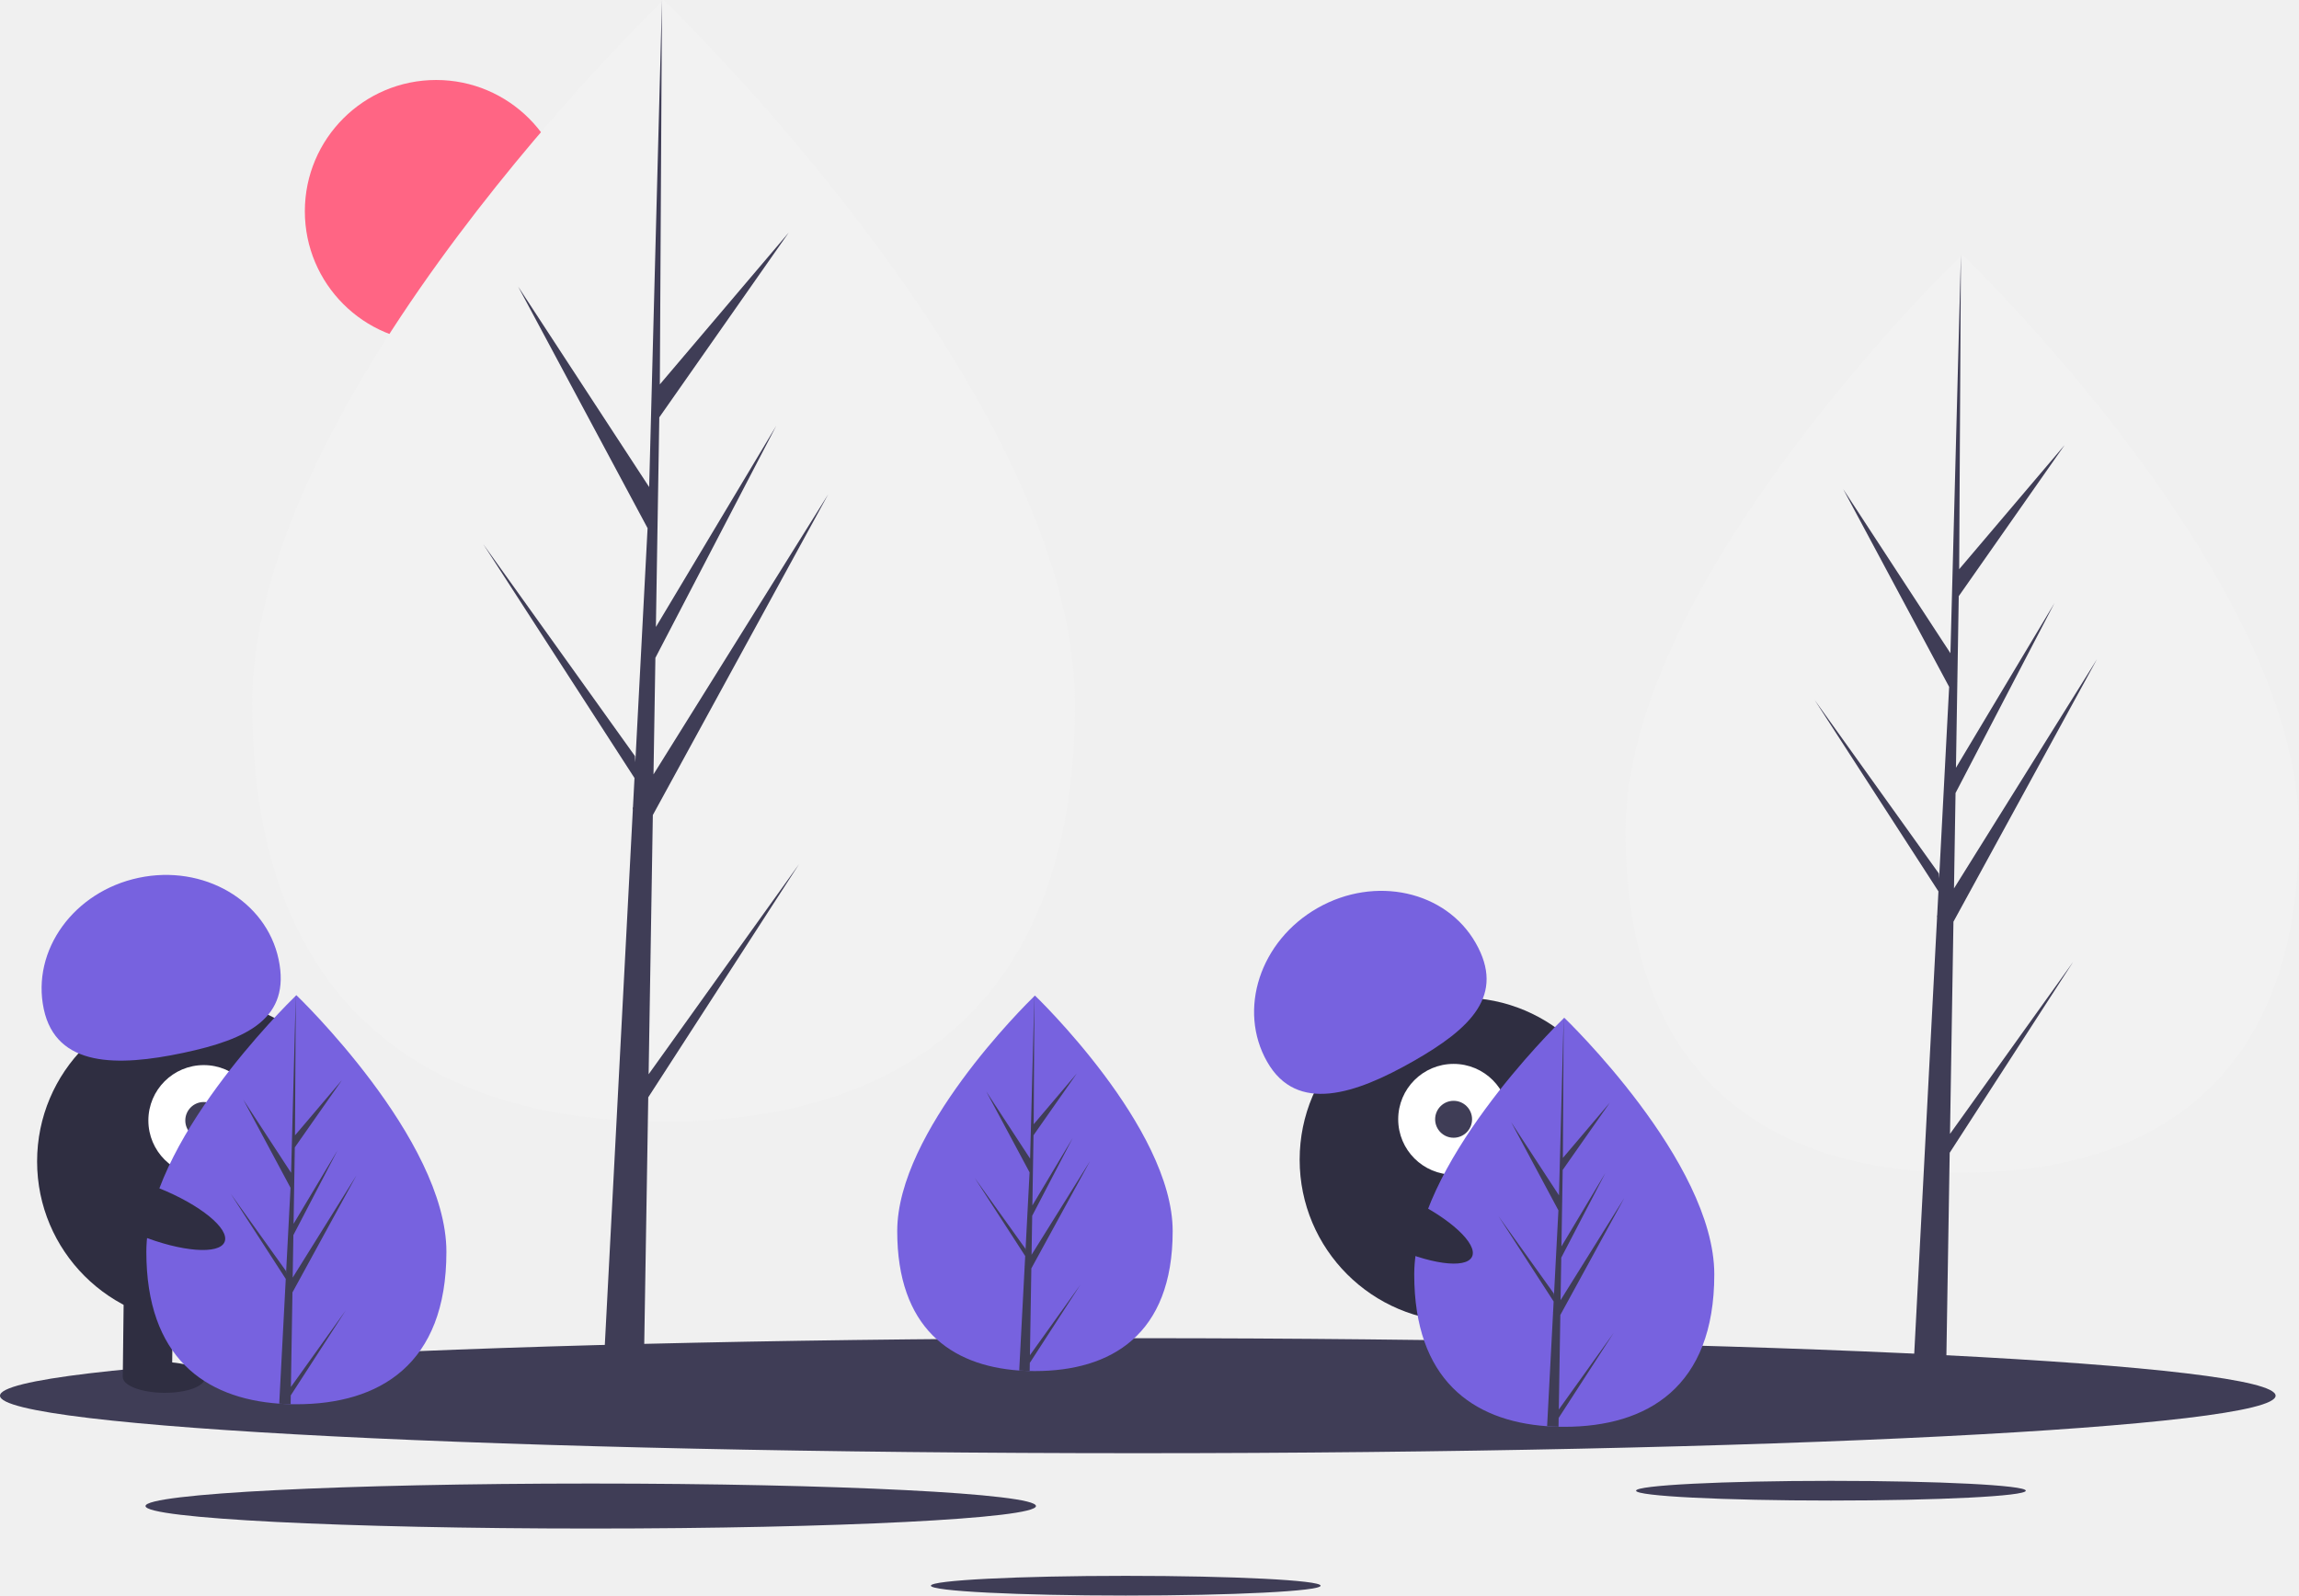
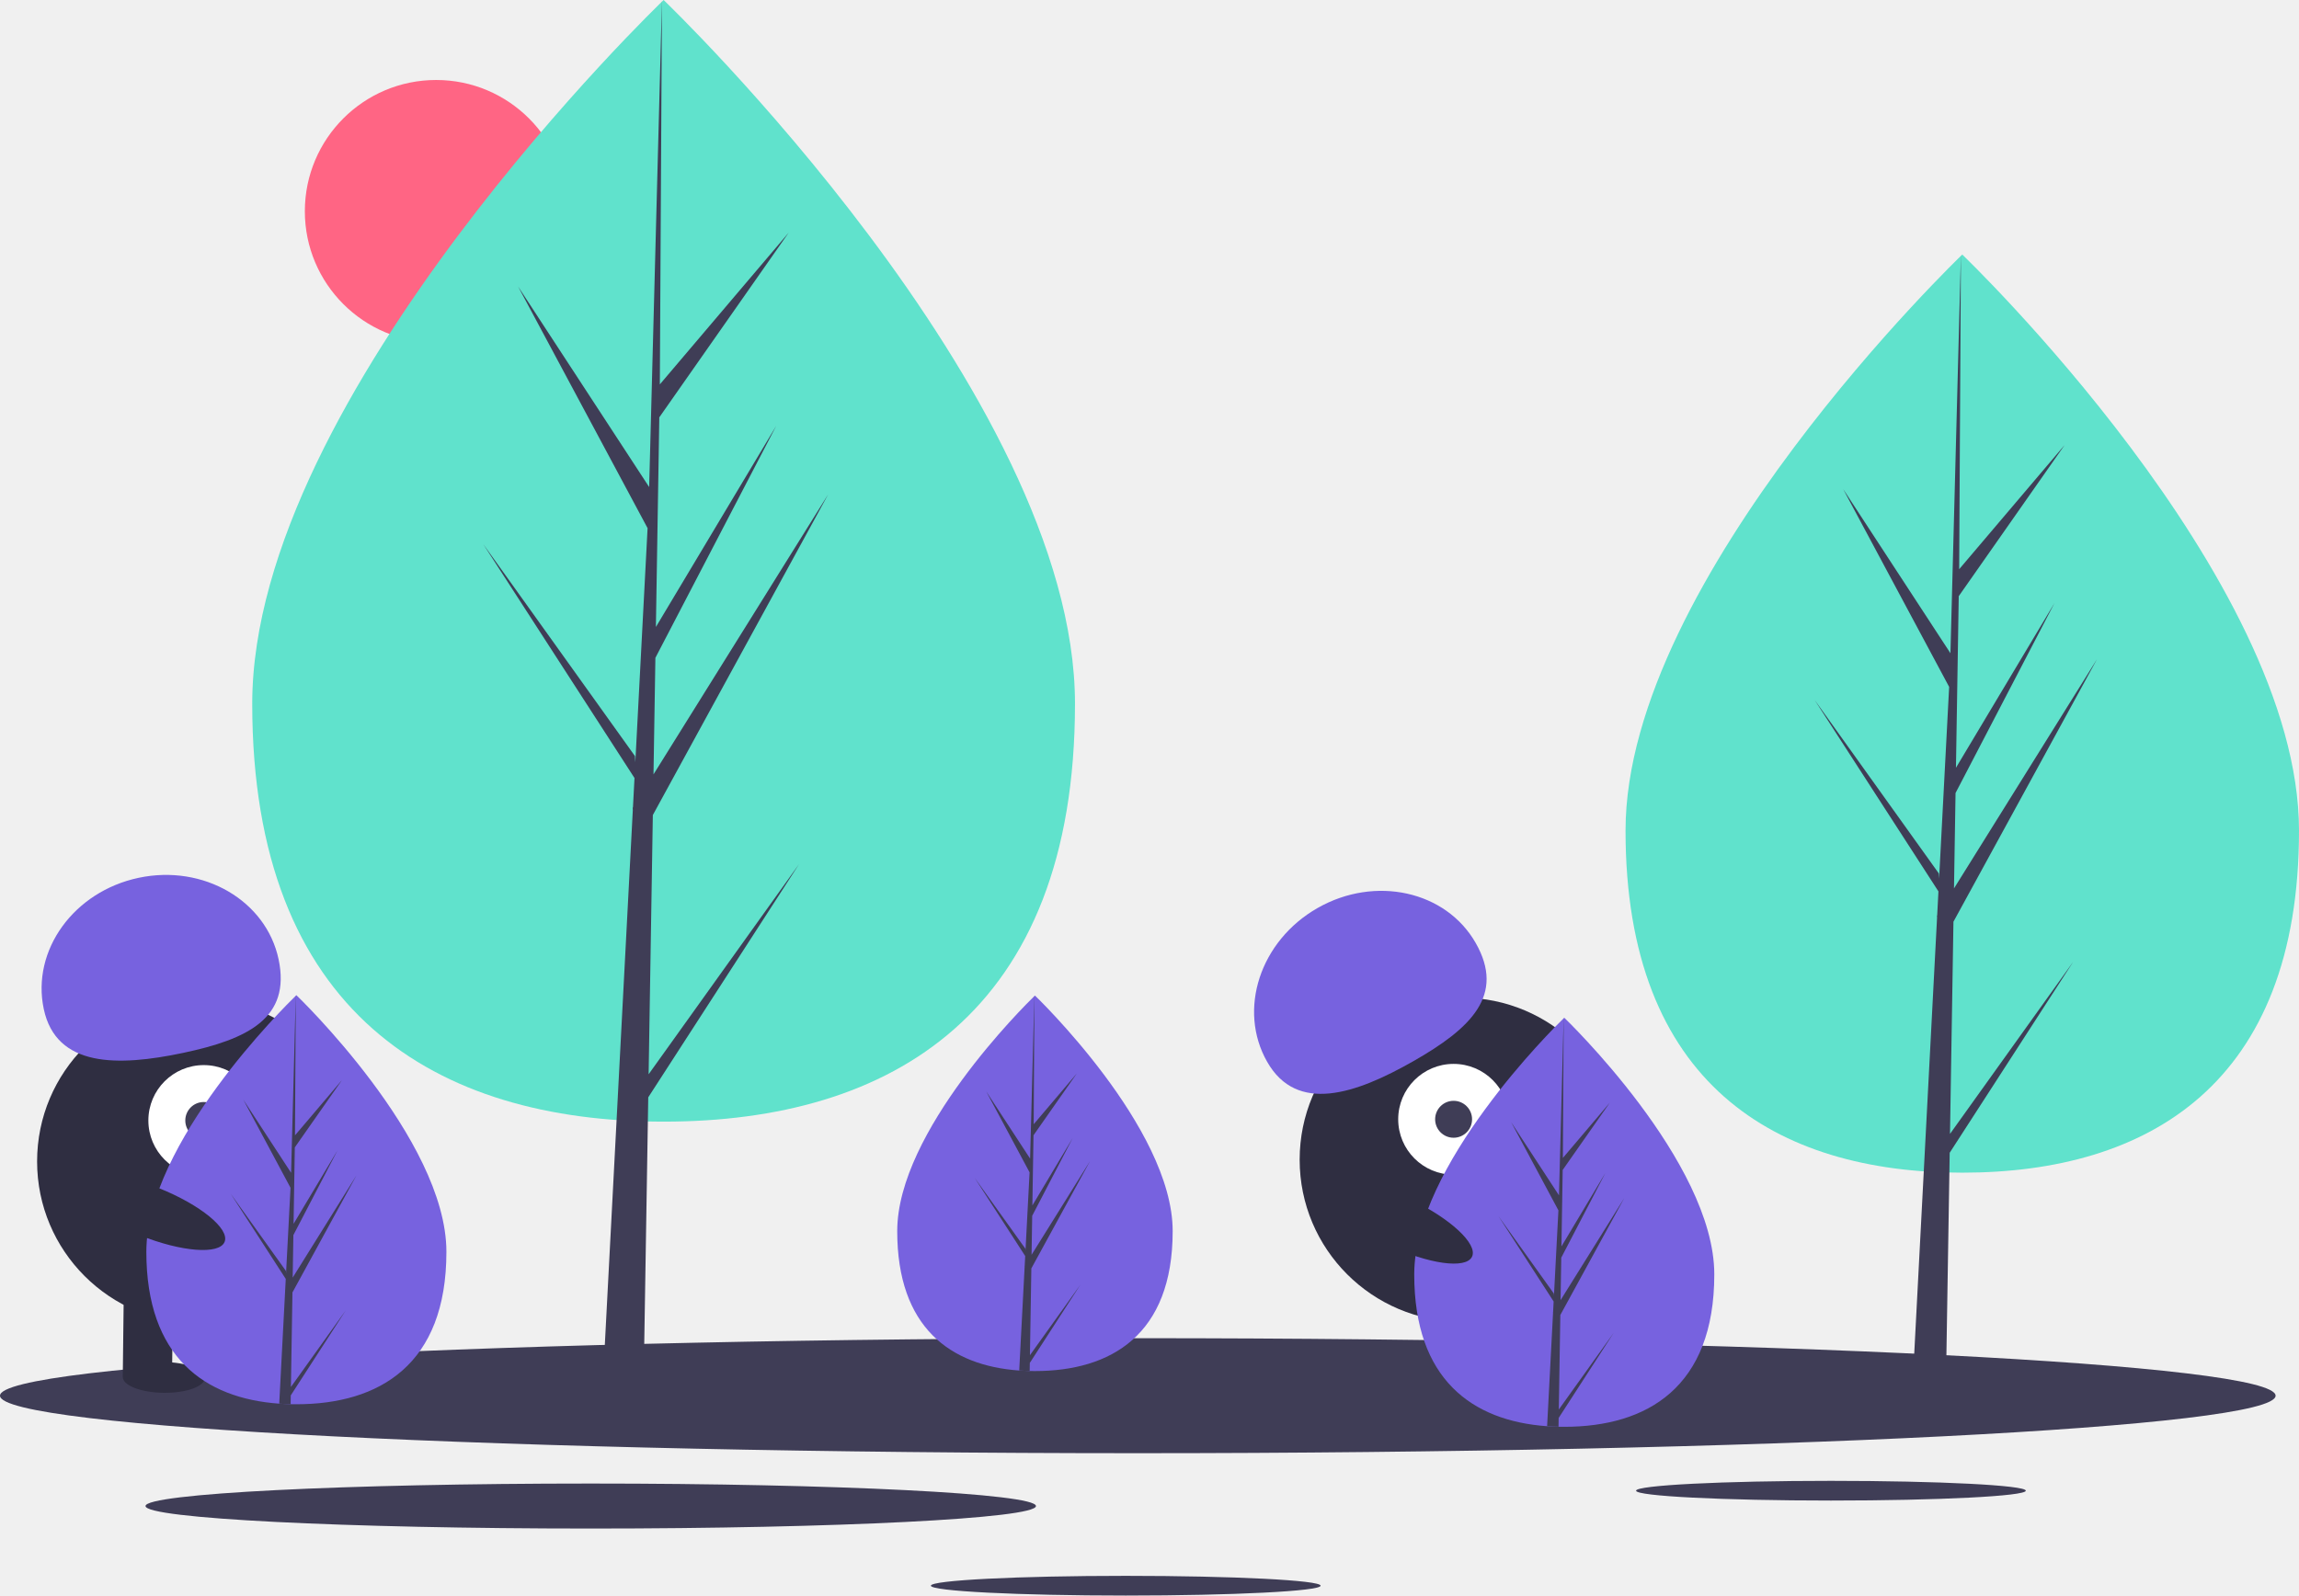
<svg xmlns="http://www.w3.org/2000/svg" id="a706cf1c-1654-439b-8fcf-310eb7aa0e00" data-name="Layer 1" width="1120.592" height="777.916" viewBox="0 0 1120.592 777.916">
  <circle cx="212.592" cy="103" r="64" fill="#ff6584" />
-   <path d="M563.68,404.164c0,151.011-89.774,203.739-200.516,203.739S162.649,555.175,162.649,404.164,363.165,61.042,363.165,61.042,563.68,253.152,563.68,404.164Z" transform="translate(-39.70387 -61.04208)" fill="#f2f2f2" />
+   <path d="M563.68,404.164c0,151.011-89.774,203.739-200.516,203.739S162.649,555.175,162.649,404.164,363.165,61.042,363.165,61.042,563.68,253.152,563.68,404.164Z" transform="translate(-39.70387 -61.04208)" fill="#60e2cc" />
  <polygon points="316.156 523.761 318.21 397.378 403.674 241.024 318.532 377.552 319.455 320.725 378.357 207.605 319.699 305.687 319.699 305.687 321.359 203.481 384.433 113.423 321.621 187.409 322.658 0 316.138 248.096 316.674 237.861 252.547 139.704 315.646 257.508 309.671 371.654 309.493 368.625 235.565 265.329 309.269 379.328 308.522 393.603 308.388 393.818 308.449 394.99 293.29 684.589 313.544 684.589 315.974 535.005 389.496 421.285 316.156 523.761" fill="#3f3d56" />
-   <path d="M1160.296,466.014c0,123.61-73.484,166.77-164.132,166.77s-164.132-43.16-164.132-166.77S996.165,185.152,996.165,185.152,1160.296,342.404,1160.296,466.014Z" transform="translate(-39.70387 -61.04208)" fill="#f2f2f2" />
+   <path d="M1160.296,466.014c0,123.61-73.484,166.77-164.132,166.77s-164.132-43.16-164.132-166.77S996.165,185.152,996.165,185.152,1160.296,342.404,1160.296,466.014Z" transform="translate(-39.70387 -61.04208)" fill="#60e2cc" />
  <polygon points="950.482 552.833 952.162 449.383 1022.119 321.4 952.426 433.154 953.182 386.639 1001.396 294.044 953.382 374.329 953.382 374.329 954.741 290.669 1006.369 216.952 954.954 277.514 955.804 124.11 950.467 327.188 950.906 318.811 898.414 238.464 950.064 334.893 945.173 428.327 945.027 425.847 884.514 341.294 944.844 434.608 944.232 446.293 944.123 446.469 944.173 447.428 931.764 684.478 948.343 684.478 950.332 562.037 1010.514 468.952 950.482 552.833" fill="#3f3d56" />
  <ellipse cx="554.592" cy="680.479" rx="554.592" ry="28.034" fill="#3f3d56" />
  <ellipse cx="892.445" cy="726.797" rx="94.989" ry="4.802" fill="#3f3d56" />
  <ellipse cx="548.72" cy="773.114" rx="94.989" ry="4.802" fill="#3f3d56" />
  <ellipse cx="287.944" cy="734.279" rx="217.014" ry="10.97" fill="#3f3d56" />
  <circle cx="97.084" cy="566.27" r="79" fill="#2f2e41" />
  <rect x="99.805" y="689.023" width="24" height="43" transform="translate(-31.32451 -62.31008) rotate(0.67509)" fill="#2f2e41" />
  <rect x="147.802" y="689.589" width="24" height="43" transform="translate(-31.31452 -62.87555) rotate(0.67509)" fill="#2f2e41" />
  <ellipse cx="119.546" cy="732.616" rx="7.5" ry="20" transform="translate(-654.1319 782.4795) rotate(-89.32491)" fill="#2f2e41" />
  <ellipse cx="167.554" cy="732.182" rx="7.5" ry="20" transform="translate(-606.2547 830.0553) rotate(-89.32491)" fill="#2f2e41" />
  <circle cx="99.319" cy="546.295" r="27" fill="#fff" />
  <circle cx="99.319" cy="546.295" r="9" fill="#3f3d56" />
  <path d="M61.026,552.946c-6.042-28.641,14.688-57.265,46.3-63.934s62.138,11.143,68.18,39.784-14.978,38.93-46.591,45.599S67.068,581.587,61.026,552.946Z" transform="translate(-39.70387 -61.04208)" fill="#7762df" />
  <path d="M257.296,671.384c0,55.076-32.74,74.306-73.13,74.306q-1.404,0-2.803-.031c-1.871-.04-3.725-.129-5.556-.254-36.451-2.58-64.771-22.799-64.771-74.021,0-53.008,67.739-119.896,72.827-124.846l.009-.009c.196-.192.294-.285.294-.285S257.296,616.308,257.296,671.384Z" transform="translate(-39.70387 -61.04208)" fill="#7762df" />
  <path d="M181.502,737.265l26.747-37.374-26.814,41.477-.071,4.291c-1.871-.04-3.725-.129-5.556-.254l2.883-55.103-.022-.428.049-.08.272-5.204-26.881-41.58,26.965,37.677.062,1.105,2.179-41.633-23.013-42.966,23.294,35.658,2.268-86.314.009-.294v.285l-.379,68.064,22.911-26.983-23.004,32.847-.606,37.276L204.185,621.958l-21.48,41.259-.339,20.723,31.056-49.791-31.171,57.023Z" transform="translate(-39.70387 -61.04208)" fill="#3f3d56" />
  <circle cx="712.485" cy="565.415" r="79" fill="#2f2e41" />
  <rect x="741.777" y="691.824" width="24" height="43" transform="translate(-215.9946 191.864) rotate(-17.08345)" fill="#2f2e41" />
  <rect x="787.659" y="677.723" width="24" height="43" transform="matrix(0.95588, -0.29376, 0.29376, 0.95588, -209.8279, 204.7204)" fill="#2f2e41" />
  <ellipse cx="767.887" cy="732.003" rx="20" ry="7.5" transform="translate(-220.8593 196.8331) rotate(-17.08345)" fill="#2f2e41" />
  <ellipse cx="813.475" cy="716.946" rx="20" ry="7.5" transform="translate(-214.4248 209.561) rotate(-17.08345)" fill="#2f2e41" />
  <circle cx="708.522" cy="545.71" r="27" fill="#fff" />
  <circle cx="708.522" cy="545.71" r="9" fill="#3f3d56" />
  <path d="M657.355,578.743c-14.49-25.433-3.478-59.016,24.594-75.009s62.576-8.341,77.065,17.093-2.391,41.644-30.463,57.637S671.845,604.176,657.355,578.743Z" transform="translate(-39.70387 -61.04208)" fill="#7762df" />
  <path d="M611.296,661.299c0,50.557-30.054,68.21-67.13,68.21q-1.288,0-2.573-.029c-1.718-.037-3.419-.119-5.1-.233-33.461-2.368-59.457-20.929-59.457-67.948,0-48.659,62.181-110.059,66.852-114.603l.008-.008c.18-.176.27-.262.27-.262S611.296,610.742,611.296,661.299Z" transform="translate(-39.70387 -61.04208)" fill="#7762df" />
  <path d="M541.72,721.774l24.553-34.307-24.614,38.074-.065,3.939c-1.718-.037-3.419-.119-5.1-.233l2.646-50.582-.02-.393.045-.074.249-4.777-24.675-38.168,24.753,34.585.057,1.014,2-38.217-21.125-39.44L541.806,625.928l2.082-79.232.008-.27v.262l-.348,62.48,21.031-24.769-21.117,30.152-.556,34.217,19.636-32.839-19.718,37.874-.311,19.023,28.508-45.706-28.614,52.344Z" transform="translate(-39.70387 -61.04208)" fill="#3f3d56" />
  <path d="M875.296,682.384c0,55.076-32.74,74.306-73.13,74.306q-1.403,0-2.803-.031c-1.871-.04-3.725-.129-5.556-.254-36.451-2.58-64.771-22.799-64.771-74.021,0-53.008,67.739-119.896,72.827-124.846l.009-.009c.196-.192.294-.285.294-.285S875.296,627.308,875.296,682.384Z" transform="translate(-39.70387 -61.04208)" fill="#7762df" />
  <path d="M799.502,748.265l26.747-37.374-26.814,41.477-.071,4.291c-1.871-.04-3.725-.129-5.556-.254l2.883-55.103-.022-.428.049-.08.272-5.204L770.108,654.011l26.965,37.677.062,1.105,2.179-41.633-23.013-42.966,23.294,35.658,2.268-86.314.009-.294v.285l-.379,68.064,22.911-26.983-23.004,32.847-.606,37.276L822.185,632.958l-21.48,41.259-.339,20.723,31.056-49.791-31.171,57.023Z" transform="translate(-39.70387 -61.04208)" fill="#3f3d56" />
  <ellipse cx="721.517" cy="656.822" rx="12.4" ry="39.5" transform="translate(-220.8352 966.2232) rotate(-64.62574)" fill="#2f2e41" />
  <ellipse cx="112.517" cy="651.822" rx="12.4" ry="39.5" transform="translate(-574.0794 452.7137) rotate(-68.15829)" fill="#2f2e41" />
</svg>
